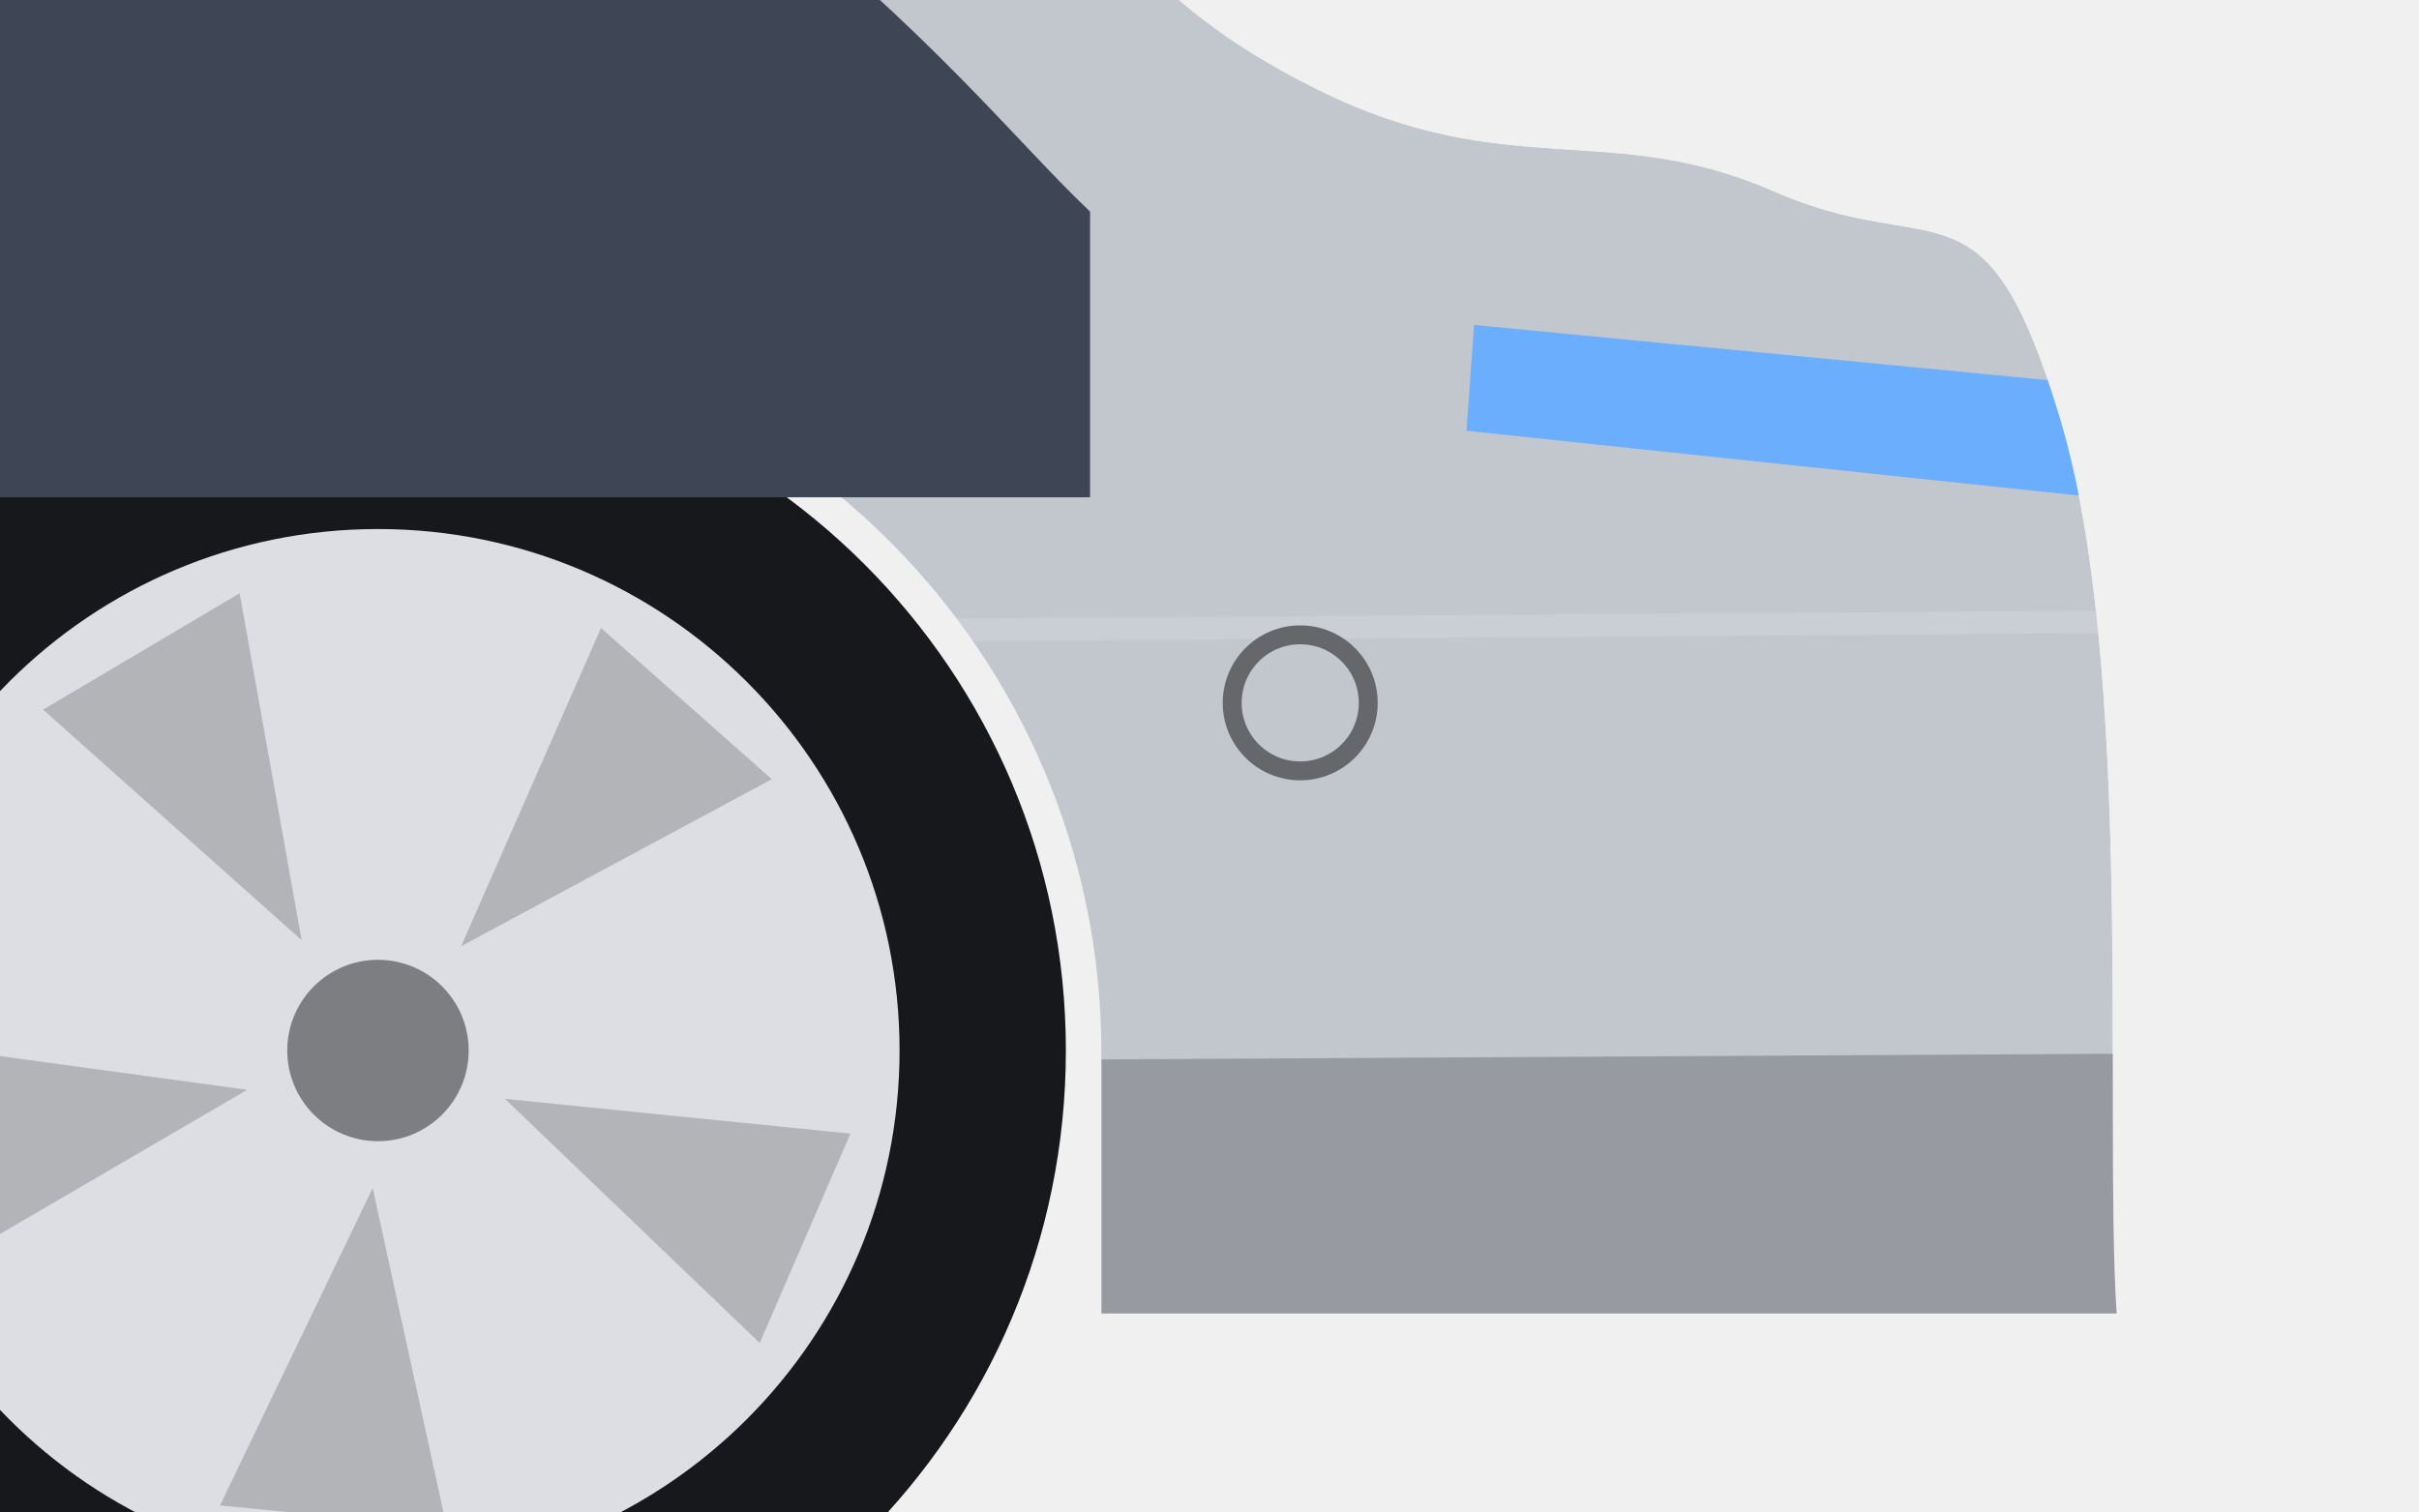
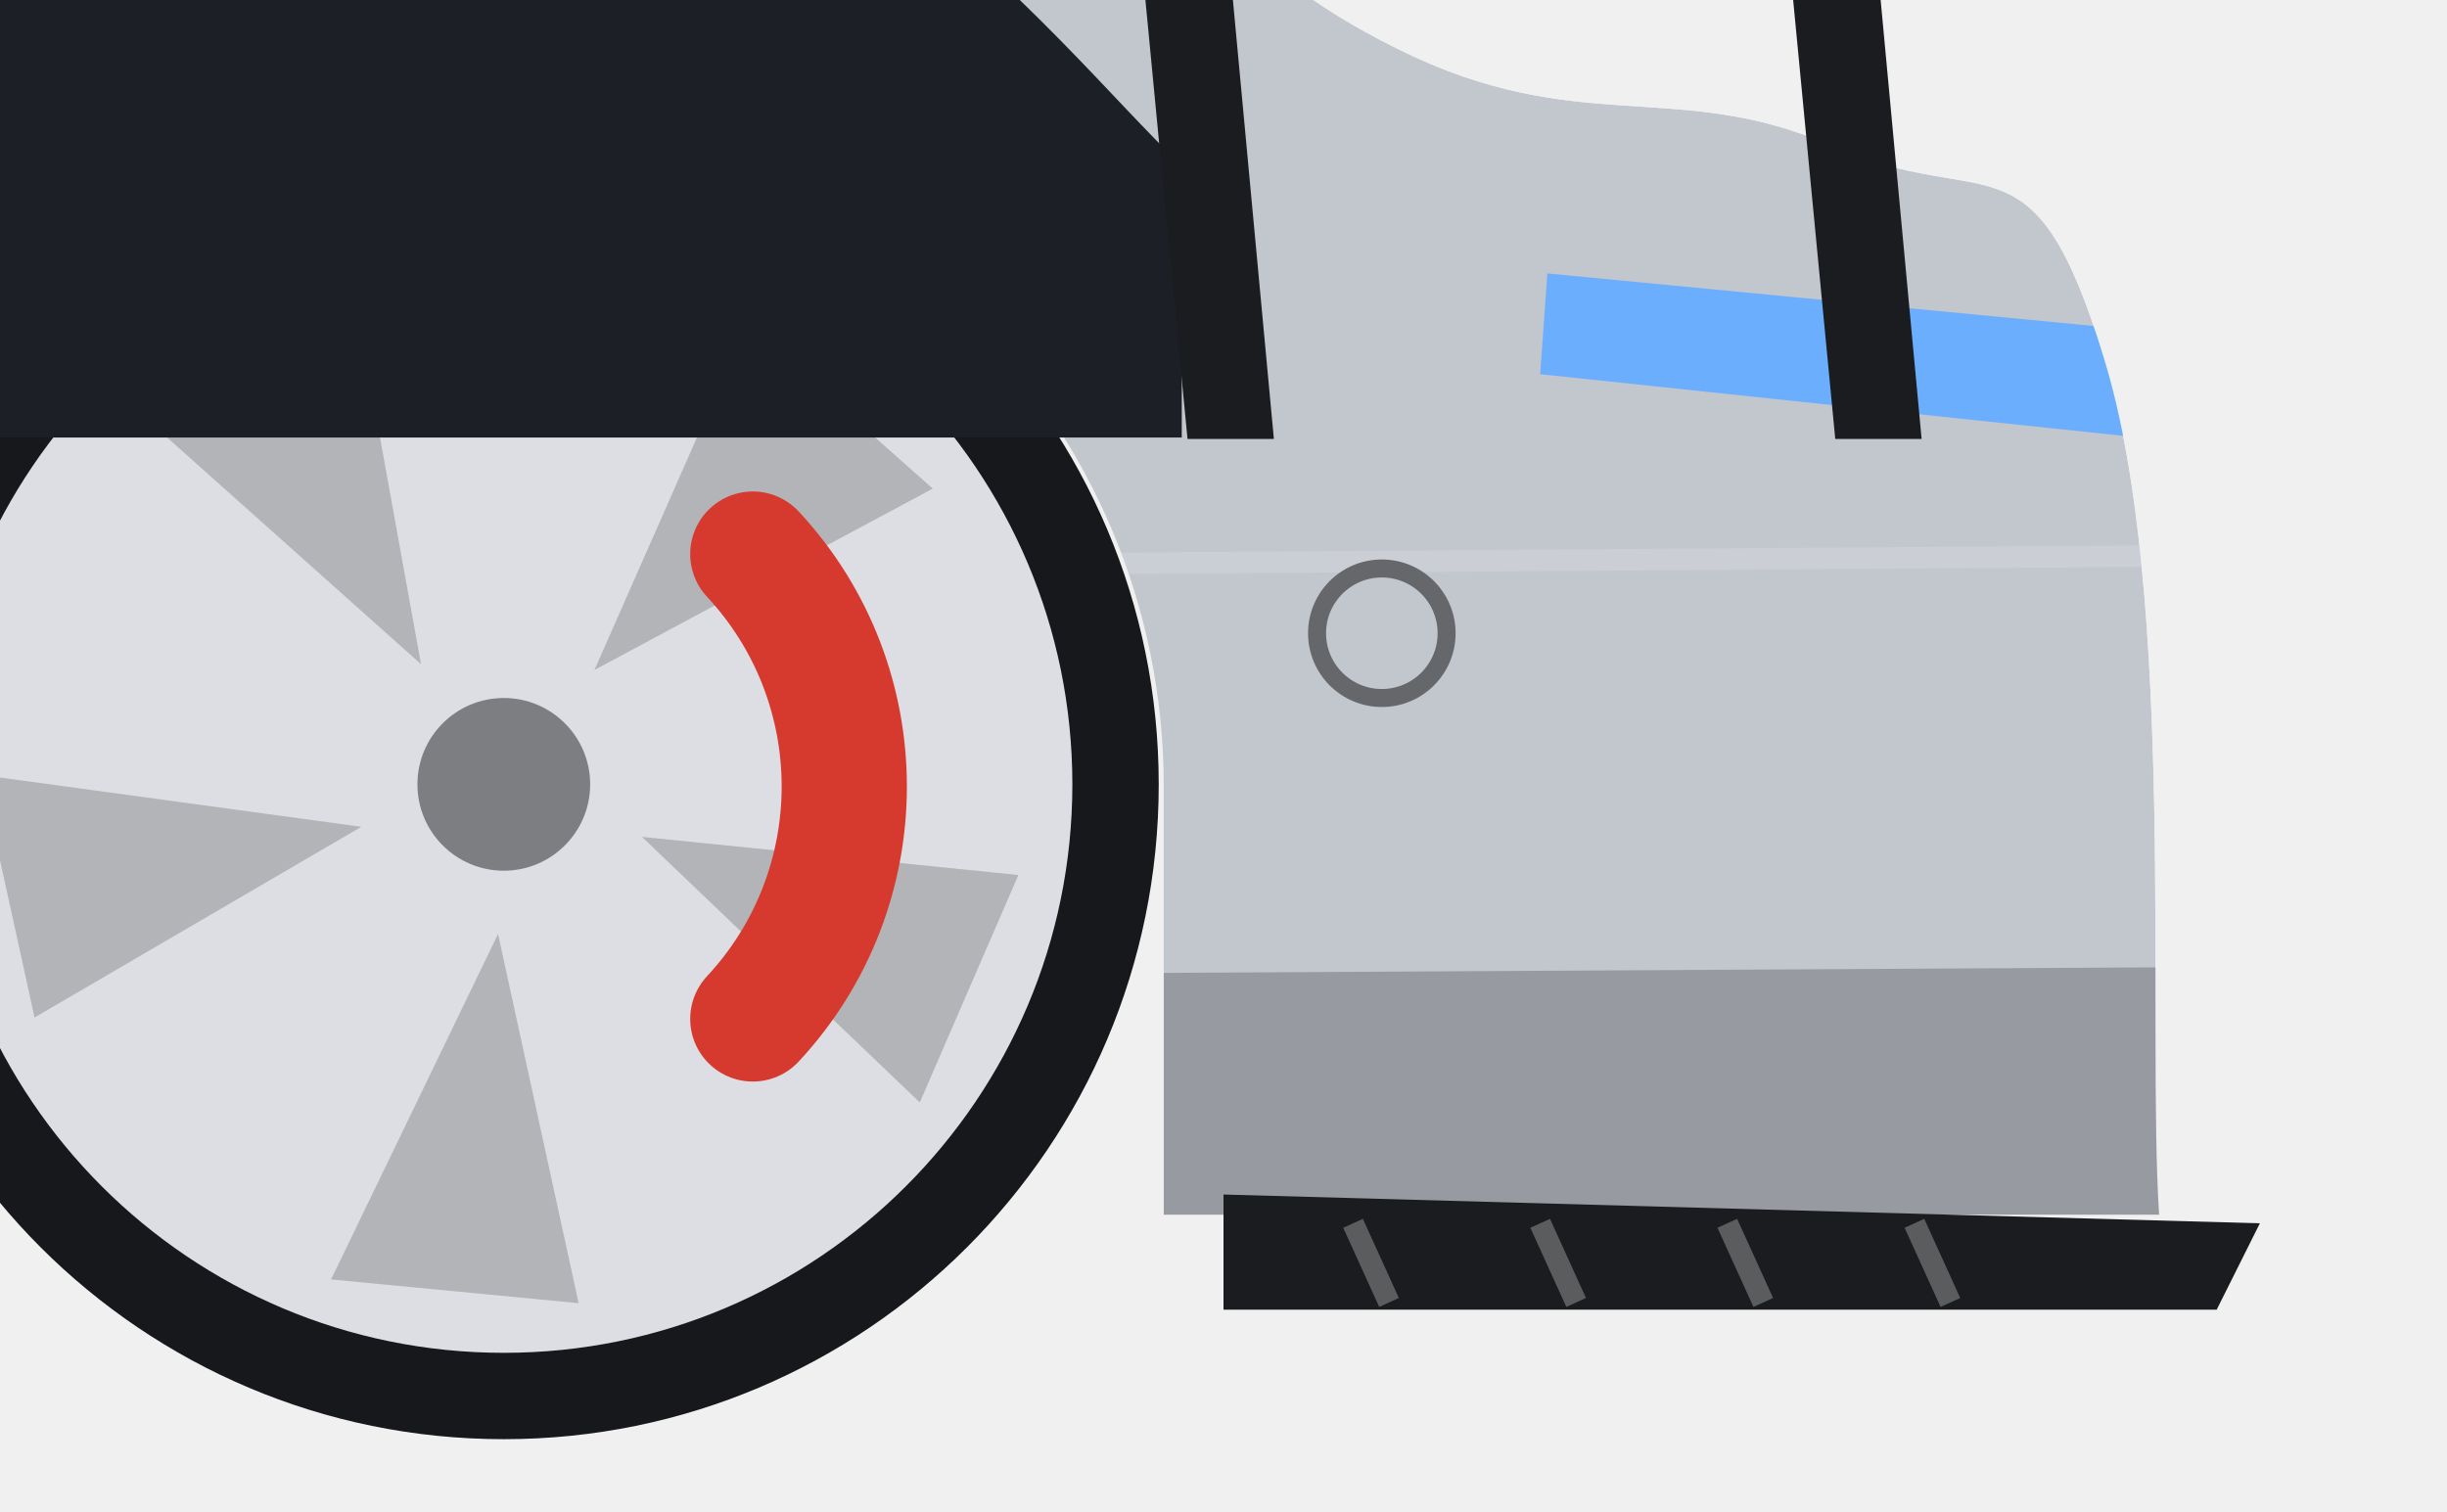
- <svg xmlns="http://www.w3.org/2000/svg" viewBox="860 200 320 200" fill="none" role="img" aria-label="KREBS K4, Detail">
+ <svg xmlns="http://www.w3.org/2000/svg" viewBox="840 230 340 210" fill="none" role="img" aria-label="KREBS K4, Detail">
  <defs>
-     <mask id="bck4C2C6CDsolid" maskUnits="userSpaceOnUse" x="0" y="0" width="1200" height="500">
-       <path d="M 60.0 373.8 C 60.0 355.9 54.3 322.5 60.0 292.8 C 65.7 263.1 59.8 253.6 85.9 238.8 C 112.1 224.0 126.3 230.1 178.8 225.3 C 231.3 220.6 274.7 221.4 324.6 217.2 C 374.5 213.0 372.3 220.7 405.6 206.4 C 438.9 192.2 442.1 173.2 475.8 152.4 C 509.5 131.6 513.8 122.6 559.0 111.9 C 604.1 101.2 624.5 105.0 681.0 103.8 C 737.5 102.7 767.3 103.0 816.0 106.5 C 864.7 110.1 866.3 106.4 902.4 120.0 C 938.5 133.7 951.2 148.4 980.2 168.6 C 1009.1 188.8 1009.0 199.3 1034.2 211.8 C 1059.3 224.3 1073.0 215.8 1094.6 225.3 C 1116.3 234.8 1122.5 222.3 1132.4 255.0 C 1142.4 287.7 1138.3 347.6 1140.0 373.8 L 60.0 373.8 Z" fill="#fff" />
-       <path d=" M 153.3 403.8 L 153.3 339.3 A 95.7 95.7 0 0 1 344.7 339.3 L 344.7 403.8 Z M 814.2 403.8 L 814.2 339.3 A 95.7 95.7 0 0 1 1005.7 339.3 L 1005.7 403.8 Z" fill="#000" />
+     <mask id="bck4C2C6CDsolid3" maskUnits="userSpaceOnUse" x="0" y="0" width="1200" height="500">
+       <path d="M 60.0 398.8 C 60.0 380.9 54.3 347.5 60.0 317.8 C 65.7 288.1 59.8 278.6 85.9 263.8 C 112.1 249.0 126.3 255.1 178.8 250.3 C 231.3 245.6 274.7 246.4 324.6 242.2 C 374.5 238.0 372.3 245.7 405.6 231.4 C 438.9 217.2 442.1 198.2 475.8 177.4 C 509.5 156.6 513.8 147.6 559.0 136.9 C 604.1 126.2 624.5 130.0 681.0 128.8 C 737.5 127.7 767.3 128.0 816.0 131.5 C 864.7 135.1 866.3 131.4 902.4 145.0 C 938.5 158.7 951.2 173.4 980.2 193.6 C 1009.1 213.8 1009.0 224.3 1034.2 236.8 C 1059.3 249.3 1073.0 240.8 1094.6 250.3 C 1116.3 259.8 1122.5 247.3 1132.4 280.0 C 1142.4 312.7 1138.3 372.6 1140.0 398.8 L 60.0 398.8 Z" fill="#fff" />
+       <path d=" M 157.3 428.8 L 157.3 339.3 A 91.7 91.7 0 0 1 340.7 339.3 L 340.7 428.8 Z M 818.2 428.8 L 818.2 339.3 A 91.7 91.7 0 0 1 1001.7 339.3 L 1001.7 428.8 Z" fill="#000" />
    </mask>
-     <radialGradient id="shk4C2C6CDsolid" cx=".5" cy=".5" r=".5">
+     <radialGradient id="shk4C2C6CDsolid3" cx=".5" cy=".5" r=".5">
      <stop offset="0" stop-color="#0B0B0C" stop-opacity=".28" />
      <stop offset=".7" stop-color="#0B0B0C" stop-opacity=".07" />
      <stop offset="1" stop-color="#0B0B0C" stop-opacity="0" />
    </radialGradient>
  </defs>
  <circle cx="249" cy="339" r="91" fill="#17181C" />
-   <circle cx="249" cy="339" r="69" fill="#DCDEE3" />
-   <path d="M 266.9 339.3 L 309.6 358.0 L 311.4 327.9 Z" fill="#0B0B0C" fill-opacity=".20" />
-   <path d="M 254.5 356.3 L 249.9 402.7 L 279.1 395.1 Z" fill="#0B0B0C" fill-opacity=".20" />
-   <path d="M 234.5 349.8 L 189.0 359.7 L 205.2 385.1 Z" fill="#0B0B0C" fill-opacity=".20" />
-   <path d="M 234.5 328.7 L 211.0 288.5 L 191.8 311.8 Z" fill="#0B0B0C" fill-opacity=".20" />
-   <path d="M 254.5 322.2 L 285.6 287.4 L 257.5 276.4 Z" fill="#0B0B0C" fill-opacity=".20" />
+   <circle cx="249" cy="339" r="79" fill="#DCDEE3" />
+   <path d="M 269.5 339.3 L 318.4 360.7 L 320.4 326.3 Z" fill="#0B0B0C" fill-opacity=".20" />
+   <path d="M 255.3 358.8 L 250.0 411.9 L 283.4 403.2 Z" fill="#0B0B0C" fill-opacity=".20" />
+   <path d="M 232.4 351.3 L 180.3 362.7 L 198.8 391.8 Z" fill="#0B0B0C" fill-opacity=".20" />
+   <path d="M 232.4 327.2 L 205.5 281.1 L 183.6 307.8 Z" fill="#0B0B0C" fill-opacity=".20" />
+   <path d="M 255.3 319.8 L 290.8 279.9 L 258.7 267.3 Z" fill="#0B0B0C" fill-opacity=".20" />
+   <path d="M 283.6 307.0 A 47.4 47.4 0 0 1 283.6 371.6" stroke="#D6392E" stroke-width="17.4" stroke-linecap="round" fill="none" />
  <circle cx="249" cy="339" r="12" fill="#0B0B0C" fill-opacity=".45" />
  <circle cx="910" cy="339" r="91" fill="#17181C" />
-   <circle cx="910" cy="339" r="69" fill="#DCDEE3" />
-   <path d="M 926.8 345.4 L 960.5 377.7 L 972.5 350.0 Z" fill="#0B0B0C" fill-opacity=".20" />
-   <path d="M 909.3 357.2 L 889.1 399.2 L 919.1 402.1 Z" fill="#0B0B0C" fill-opacity=".20" />
-   <path d="M 892.7 344.2 L 846.5 337.9 L 853.1 367.3 Z" fill="#0B0B0C" fill-opacity=".20" />
-   <path d="M 899.9 324.4 L 891.7 278.5 L 865.7 293.9 Z" fill="#0B0B0C" fill-opacity=".20" />
-   <path d="M 921.0 325.2 L 962.1 303.1 L 939.5 283.1 Z" fill="#0B0B0C" fill-opacity=".20" />
+   <circle cx="910" cy="339" r="79" fill="#DCDEE3" />
+   <path d="M 929.2 346.3 L 967.8 383.2 L 981.5 351.6 Z" fill="#0B0B0C" fill-opacity=".20" />
+   <path d="M 909.2 359.8 L 886.0 407.8 L 920.4 411.1 Z" fill="#0B0B0C" fill-opacity=".20" />
+   <path d="M 890.2 344.9 L 837.4 337.7 L 844.8 371.4 Z" fill="#0B0B0C" fill-opacity=".20" />
+   <path d="M 898.5 322.3 L 889.0 269.8 L 859.3 287.3 Z" fill="#0B0B0C" fill-opacity=".20" />
+   <path d="M 922.6 323.1 L 969.6 297.9 L 943.8 275.0 Z" fill="#0B0B0C" fill-opacity=".20" />
+   <path d="M 944.6 307.0 A 47.4 47.4 0 0 1 944.6 371.6" stroke="#D6392E" stroke-width="17.4" stroke-linecap="round" fill="none" />
  <circle cx="910" cy="339" r="12" fill="#0B0B0C" fill-opacity=".45" />
-   <g mask="url(#bck4C2C6CDsolid)">
-     <path d="M 60.0 373.8 C 60.0 355.9 54.3 322.5 60.0 292.8 C 65.7 263.1 59.8 253.6 85.9 238.8 C 112.1 224.0 126.3 230.1 178.8 225.3 C 231.3 220.6 274.7 221.4 324.6 217.2 C 374.5 213.0 372.3 220.7 405.6 206.4 C 438.9 192.2 442.1 173.2 475.8 152.4 C 509.5 131.6 513.8 122.6 559.0 111.9 C 604.1 101.2 624.5 105.0 681.0 103.8 C 737.5 102.7 767.3 103.0 816.0 106.5 C 864.7 110.1 866.3 106.4 902.4 120.0 C 938.5 133.7 951.2 148.4 980.2 168.6 C 1009.1 188.8 1009.0 199.3 1034.2 211.8 C 1059.3 224.3 1073.0 215.8 1094.6 225.3 C 1116.3 234.8 1122.5 222.3 1132.4 255.0 C 1142.4 287.7 1138.3 347.6 1140.0 373.8 L 60.0 373.8 Z" fill="#C2C6CD" />
-     <path d="M 20 345.7 L 1180 339.2 L 1180 413.8 L 20 413.8 Z" fill="#979AA0" />
-     <path d="M 20 290 L 1180 282" stroke="#CFD3D8" stroke-width="3" stroke-opacity=".65" />
-     <path d="M 422 266 L 427 394" stroke="#65676B" stroke-width="2.4" stroke-opacity=".75" />
-     <path d="M 703 266 L 708 394" stroke="#65676B" stroke-width="2.4" stroke-opacity=".75" />
-     <rect x="481" y="279" width="36" height="7" rx="3.5" fill="#65676B" />
-     <rect x="762" y="279" width="36" height="7" rx="3.5" fill="#65676B" />
-     <path d="M 33 253 l 92 -11 l 2 15 l -94 10 Z" fill="#F2F5FF" />
-     <path d="M 1055 243 l 104 10 l -1 15 l -104 -11 Z" fill="#6AAEFD" />
-     <circle cx="1032" cy="293" r="9" fill="none" stroke="#65676B" stroke-width="2.5" />
+   <g mask="url(#bck4C2C6CDsolid3)">
+     <path d="M 60.0 398.8 C 60.0 380.9 54.3 347.5 60.0 317.8 C 65.7 288.1 59.8 278.6 85.9 263.8 C 112.1 249.0 126.3 255.1 178.8 250.3 C 231.3 245.6 274.7 246.4 324.6 242.2 C 374.5 238.0 372.3 245.7 405.6 231.4 C 438.9 217.2 442.1 198.2 475.8 177.4 C 509.5 156.6 513.8 147.6 559.0 136.9 C 604.1 126.2 624.5 130.0 681.0 128.8 C 737.5 127.7 767.3 128.0 816.0 131.5 C 864.7 135.1 866.3 131.4 902.4 145.0 C 938.5 158.7 951.2 173.4 980.2 193.6 C 1009.1 213.8 1009.0 224.3 1034.2 236.8 C 1059.3 249.3 1073.0 240.8 1094.6 250.3 C 1116.3 259.8 1122.5 247.3 1132.4 280.0 C 1142.4 312.7 1138.3 372.6 1140.0 398.8 L 60.0 398.8 Z" fill="#C2C6CD" />
+     <path d="M 20 370.7 L 1180 364.2 L 1180 438.8 L 20 438.8 Z" fill="#979AA0" />
+     <path d="M 20 315 L 1180 307" stroke="#CFD3D8" stroke-width="3" stroke-opacity=".65" />
+     <path d="M 422 291 L 427 419" stroke="#65676B" stroke-width="2.4" stroke-opacity=".75" />
+     <path d="M 703 291 L 708 419" stroke="#65676B" stroke-width="2.4" stroke-opacity=".75" />
+     <rect x="481" y="304" width="36" height="7" rx="3.5" fill="#65676B" />
+     <rect x="762" y="304" width="36" height="7" rx="3.5" fill="#65676B" />
+     <path d="M 33 278 l 92 -11 l 2 15 l -94 10 Z" fill="#F2F5FF" />
+     <path d="M 1055 268 l 104 10 l -1 15 l -104 -11 Z" fill="#6AAEFD" />
+     <circle cx="1032" cy="318" r="9" fill="none" stroke="#65676B" stroke-width="2.5" />
  </g>
-   <path d="M 435.6 222.6 C 449.2 210.7 467.3 189.4 497.2 168.6 C 527.2 147.8 530.4 138.8 571.8 128.1 C 613.2 117.4 632.5 121.2 685.3 120.0 C 738.1 118.8 766.8 119.2 811.7 122.7 C 856.7 126.3 857.2 122.6 889.5 136.2 C 921.9 149.9 933.5 164.6 958.7 184.8 C 983.9 205.0 994.2 218.5 1004.2 228.0 L 1004.2 265.8 L 435.6 265.8 Z" fill="#3E4655" />
-   <path d="M 731 130 L 731 266" stroke="#C2C6CD" stroke-width="11" />
-   <path d="M 440 183 l -30 -4 l -3 15 l 32 4 Z" fill="#979AA0" />
+   <path d="M 435.6 247.6 C 449.2 235.7 467.3 214.4 497.2 193.6 C 527.2 172.8 530.4 163.8 571.8 153.1 C 613.2 142.4 632.5 146.2 685.3 145.0 C 738.1 143.8 766.8 144.2 811.7 147.7 C 856.7 151.3 857.2 147.6 889.5 161.2 C 921.9 174.9 933.5 189.6 958.7 209.8 C 983.9 230.0 994.2 243.5 1004.2 253.0 L 1004.2 290.8 L 435.6 290.8 Z" fill="#1C1F26" />
+   <path d="M 731 155 L 731 291" stroke="#C2C6CD" stroke-width="11" />
+   <path d="M 440 208 l -30 -4 l -3 15 l 32 4 Z" fill="#979AA0" />
+   <path d="M 343 394 L 816 394 L 812 408 L 347 408 Z" fill="#1A1C20" />
+   <path d="M 44 398 L 153 394 L 149 409 L 38 410 Z" fill="#1A1C20" />
+   <path d="M 1010 396 L 1154 400 L 1148 412 L 1010 412 Z" fill="#1A1C20" />
+   <path d="M 1028 400 L 1033 411" stroke="#5A5C5E" stroke-width="3" />
+   <path d="M 1054 400 L 1059 411" stroke="#5A5C5E" stroke-width="3" />
+   <path d="M 1080 400 L 1085 411" stroke="#5A5C5E" stroke-width="3" />
+   <path d="M 1106 400 L 1111 411" stroke="#5A5C5E" stroke-width="3" />
+   <path d="M 968 213 L 1118 204 L 1120 216 L 970 225 Z" fill="#1A1C20" />
+   <path d="M 998 218 L 1005 291 L 1017 291 L 1010 216 Z" fill="#1A1C20" />
+   <path d="M 1088 218 L 1095 291 L 1107 291 L 1100 216 Z" fill="#1A1C20" />
</svg>
